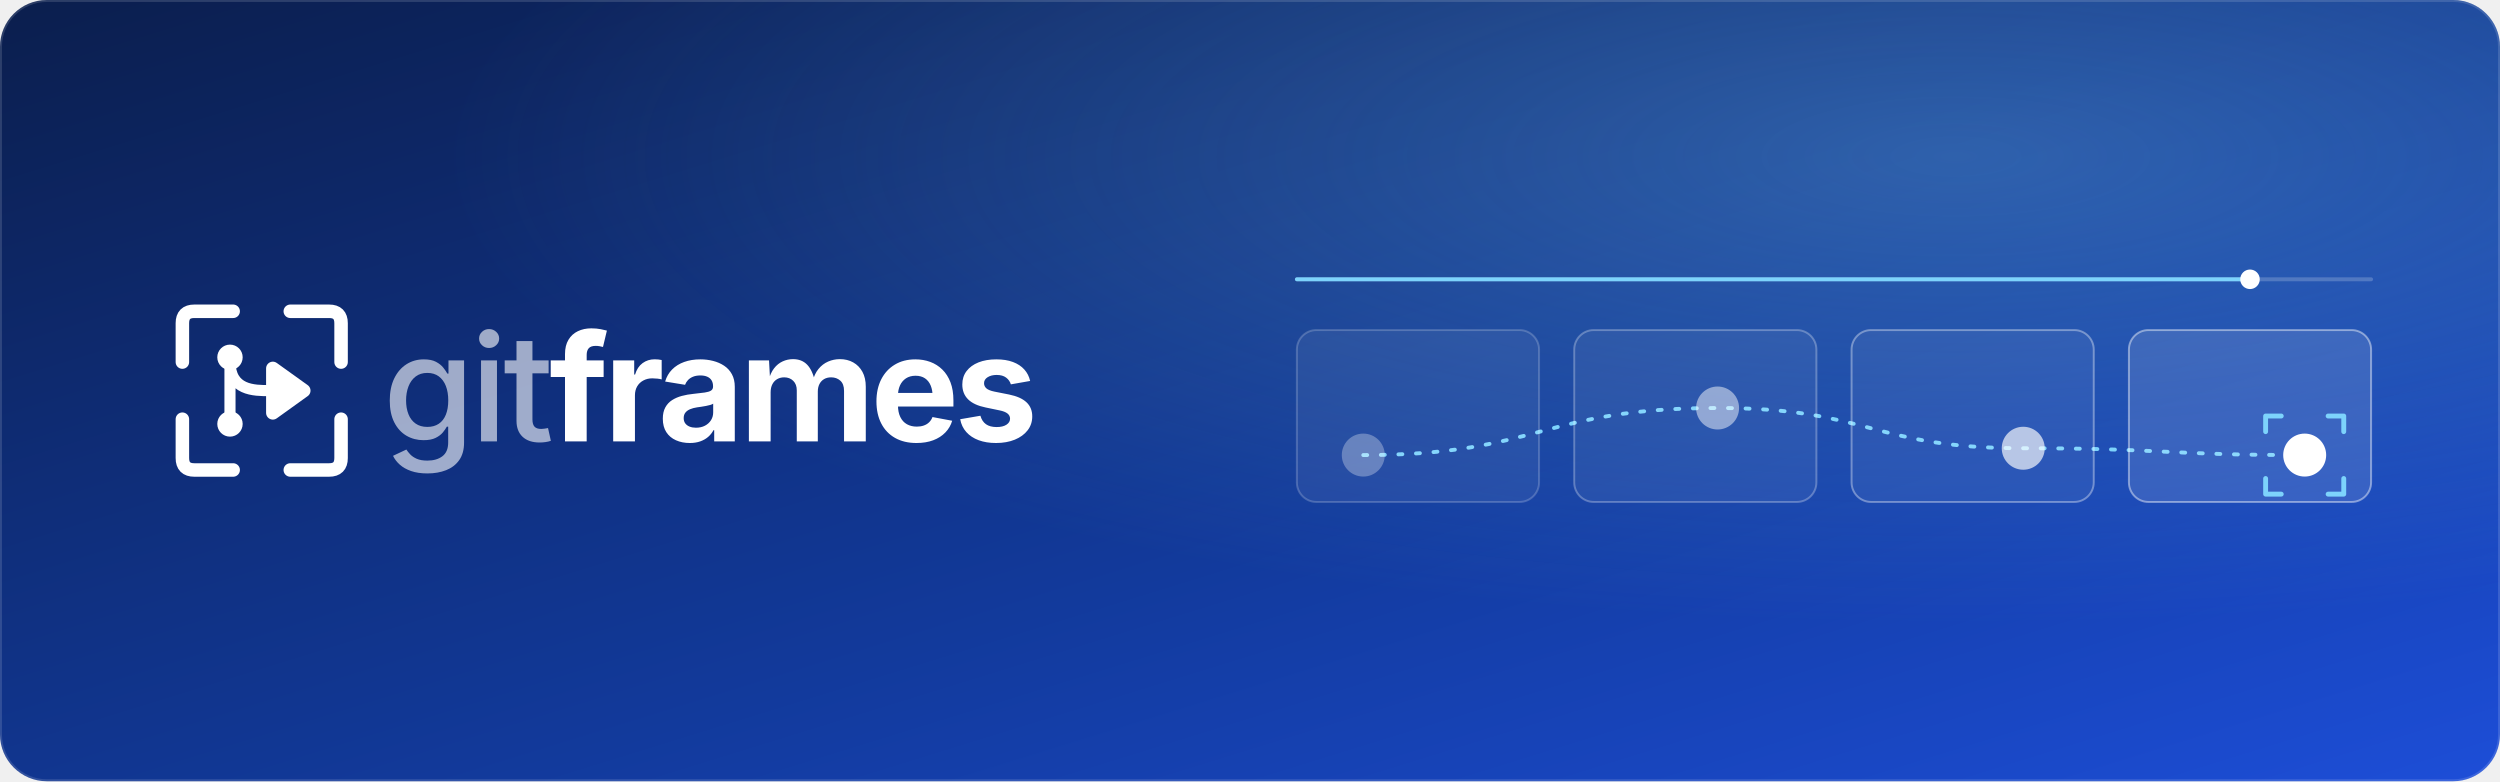
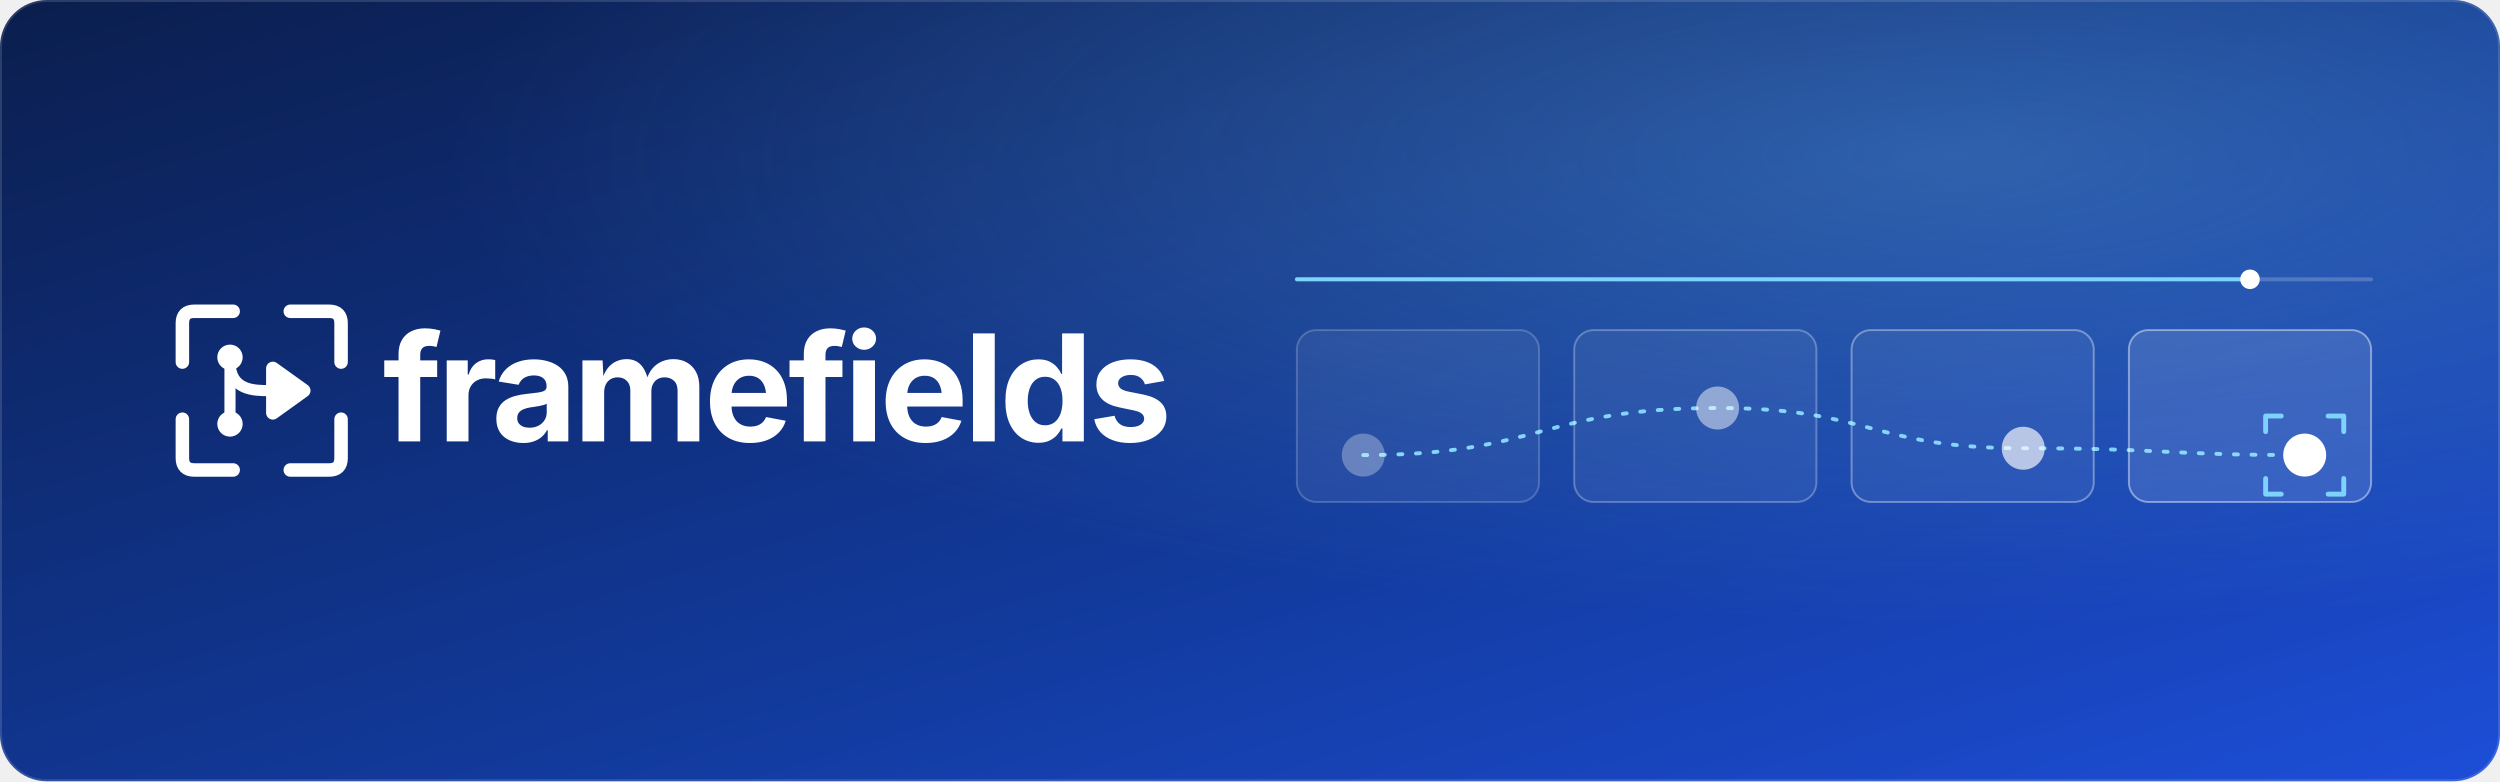
<svg xmlns="http://www.w3.org/2000/svg" width="1280" height="400" viewBox="0 0 1280 400">
  <defs>
    <linearGradient id="banner-bg" x1="0" y1="0" x2="1" y2="1">
      <stop offset="0" stop-color="#0B1E4D" />
      <stop offset="0.6" stop-color="#123A9C" />
      <stop offset="1" stop-color="#1D4ED8" />
    </linearGradient>
    <radialGradient id="banner-glow" cx="0.78" cy="0.2" r="0.6">
      <stop offset="0" stop-color="#7DD3FC" stop-opacity="0.28" />
      <stop offset="1" stop-color="#7DD3FC" stop-opacity="0" />
    </radialGradient>
  </defs>
  <rect width="1280" height="400" rx="24" fill="url(#banner-bg)" />
  <rect width="1280" height="400" rx="24" fill="url(#banner-glow)" />
  <rect x="0.5" y="0.5" width="1279" height="399" rx="23.5" fill="none" stroke="#FFFFFF" stroke-opacity="0.14" />
  <g transform="translate(82 148)">
    <path d="M 37.38 11.38 L 17.47 11.38 Q 11.38 11.38 11.38 17.47 L 11.38 37.38 M 66.63 11.38 L 86.53 11.38 Q 92.63 11.38 92.63 17.47 L 92.63 37.38 M 37.38 92.63 L 17.47 92.63 Q 11.38 92.63 11.38 86.53 L 11.38 66.63 M 66.63 92.63 L 86.53 92.63 Q 92.63 92.63 92.63 86.53 L 92.63 66.63" fill="none" stroke="#FFFFFF" stroke-width="6.91" stroke-linecap="round" stroke-linejoin="round" />
    <path d="M 35.75 36.97 L 35.75 67.03 M 35.75 36.97 C 35.75 52.00 47.94 52.00 56.06 52.00" fill="none" stroke="#FFFFFF" stroke-width="5.69" stroke-linecap="round" />
    <circle cx="35.75" cy="34.94" r="6.50" fill="#FFFFFF" />
    <circle cx="35.75" cy="69.06" r="6.50" fill="#FFFFFF" />
    <path d="M 57.69 40.63 L 73.53 52.00 L 57.69 63.38 Z" fill="#FFFFFF" stroke="#FFFFFF" stroke-width="6.91" stroke-linejoin="round" />
  </g>
-   <path d="M218.82 242.4Q214.04 242.4 210.51 241.18Q206.98 239.95 204.7 237.91Q202.42 235.87 201.23 233.38L208.06 230.16Q208.8 231.34 210.05 232.66Q211.29 233.98 213.4 234.91Q215.52 235.83 218.82 235.83Q223.57 235.83 226.52 233.59Q229.47 231.34 229.47 226.56L229.47 218.47L228.77 218.47Q228.03 219.84 226.71 221.44Q225.39 223.03 223.03 224.2Q220.68 225.37 216.89 225.37Q211.99 225.37 208.08 223.07Q204.16 220.77 201.86 216.24Q199.56 211.71 199.56 205.11Q199.56 198.5 201.84 193.77Q204.13 189.04 208.08 186.52Q212.03 183.99 217 183.99Q220.83 183.99 223.22 185.25Q225.61 186.52 226.97 188.24Q228.32 189.97 229.03 191.27L229.62 191.27L229.62 184.51L237.6 184.51L237.6 226.59Q237.6 232.05 235.13 235.56Q232.66 239.06 228.42 240.73Q224.17 242.4 218.82 242.4ZM218.79 218.58Q222.27 218.58 224.67 216.96Q227.06 215.35 228.29 212.29Q229.51 209.23 229.51 205Q229.51 200.8 228.29 197.65Q227.06 194.49 224.67 192.71Q222.27 190.93 218.79 190.93Q215.19 190.93 212.77 192.81Q210.36 194.68 209.14 197.85Q207.91 201.03 207.91 205Q207.91 209.04 209.14 212.1Q210.36 215.16 212.79 216.87Q215.22 218.58 218.79 218.58ZM246.29 226L246.29 184.51L254.45 184.51L254.45 226ZM250.41 178.17Q248.29 178.17 246.79 176.76Q245.29 175.35 245.29 173.34Q245.29 171.3 246.79 169.89Q248.29 168.48 250.41 168.48Q252.52 168.48 254.04 169.89Q255.57 171.3 255.57 173.34Q255.57 175.35 254.04 176.76Q252.52 178.17 250.41 178.17ZM280.89 184.51L280.89 191.15L258.4 191.15L258.4 184.51ZM264.45 174.64L272.61 174.64L272.61 214.79Q272.61 217.28 273.67 218.45Q274.73 219.62 277.14 219.62Q277.77 219.62 278.81 219.47Q279.85 219.32 280.59 219.17L282.04 225.7Q280.74 226.15 279.26 226.35Q277.77 226.56 276.32 226.56Q270.68 226.56 267.57 223.64Q264.45 220.73 264.45 215.46Z" fill="#FFFFFF" fill-opacity="0.6" />
-   <path d="M309.06 184.51L309.06 193.01L281.97 193.01L281.97 184.51ZM289.28 226L289.28 181.32Q289.28 176.9 291.05 173.97Q292.81 171.04 295.85 169.58Q298.89 168.11 302.75 168.11Q305.39 168.11 307.56 168.54Q309.73 168.96 310.73 169.26L308.73 177.65Q308.02 177.46 307.08 177.28Q306.13 177.09 305.02 177.09Q302.49 177.09 301.44 178.3Q300.38 179.5 300.38 181.69L300.38 226ZM313.95 226L313.95 184.51L324.71 184.51L324.71 191.75L325.16 191.75Q326.31 187.89 329 185.92Q331.69 183.96 335.18 183.96Q336.03 183.96 337.03 184.05Q338.04 184.14 338.78 184.33L338.78 194.27Q338.04 194.01 336.63 193.86Q335.22 193.71 333.95 193.71Q331.43 193.71 329.39 194.81Q327.35 195.9 326.22 197.85Q325.09 199.8 325.09 202.4L325.09 226ZM353.16 226.82Q349.23 226.82 346.1 225.42Q342.96 224.03 341.16 221.27Q339.36 218.5 339.36 214.38Q339.36 210.93 340.64 208.6Q341.92 206.26 344.13 204.85Q346.34 203.44 349.14 202.7Q351.94 201.95 355.02 201.66Q358.62 201.29 360.83 200.97Q363.04 200.65 364.06 199.97Q365.08 199.28 365.08 197.95L365.08 197.76Q365.08 195.98 364.33 194.75Q363.59 193.53 362.13 192.88Q360.66 192.23 358.58 192.23Q356.43 192.23 354.83 192.88Q353.24 193.53 352.24 194.61Q351.24 195.68 350.75 197.02L340.55 195.35Q341.62 191.71 344.11 189.19Q346.6 186.66 350.29 185.33Q353.98 183.99 358.62 183.99Q361.96 183.99 365.11 184.79Q368.27 185.59 370.77 187.26Q373.28 188.93 374.74 191.62Q376.21 194.31 376.21 198.06L376.21 226L365.67 226L365.67 220.25L365.3 220.25Q364.3 222.18 362.63 223.64Q360.96 225.11 358.6 225.96Q356.24 226.82 353.16 226.82ZM356.32 218.99Q358.95 218.99 360.94 217.95Q362.92 216.91 364.04 215.13Q365.15 213.35 365.15 211.16L365.15 206.67Q364.67 207.04 363.67 207.33Q362.66 207.63 361.44 207.85Q360.22 208.08 359.03 208.26Q357.84 208.45 356.91 208.56Q354.87 208.86 353.31 209.52Q351.75 210.19 350.9 211.29Q350.05 212.38 350.05 214.09Q350.05 215.68 350.86 216.78Q351.68 217.87 353.09 218.43Q354.5 218.99 356.32 218.99ZM383.43 226L383.43 184.51L393.74 184.51L394.3 194.83L393.48 194.83Q394.45 191.01 396.32 188.59Q398.19 186.18 400.72 185.03Q403.24 183.88 406.02 183.88Q410.52 183.88 413.26 186.72Q416.01 189.56 417.31 195.5L416.01 195.5Q416.93 191.53 419.03 188.95Q421.13 186.37 424 185.12Q426.88 183.88 430.03 183.88Q433.86 183.88 436.84 185.55Q439.83 187.22 441.56 190.36Q443.28 193.49 443.28 198.02L443.28 226L432.15 226L432.15 200.13Q432.15 196.61 430.24 194.9Q428.33 193.2 425.54 193.2Q423.47 193.2 421.93 194.1Q420.39 195.01 419.55 196.65Q418.72 198.28 418.72 200.47L418.72 226L407.95 226L407.95 199.84Q407.95 196.79 406.15 195Q404.35 193.2 401.5 193.2Q399.53 193.2 397.95 194.09Q396.38 194.98 395.47 196.7Q394.56 198.43 394.56 200.91L394.56 226ZM469.23 226.82Q462.88 226.82 458.28 224.22Q453.68 221.62 451.21 216.83Q448.74 212.05 448.74 205.48Q448.74 199.06 451.19 194.23Q453.64 189.41 458.13 186.7Q462.62 183.99 468.67 183.99Q472.75 183.99 476.28 185.29Q479.8 186.59 482.47 189.21Q485.14 191.82 486.65 195.76Q488.15 199.69 488.15 205.03L488.15 208.15L453.31 208.15L453.31 201.17L482.7 201.17L477.5 203.03Q477.5 199.8 476.52 197.41Q475.53 195.01 473.59 193.7Q471.64 192.38 468.78 192.38Q465.89 192.38 463.86 193.71Q461.84 195.05 460.8 197.33Q459.76 199.62 459.76 202.55L459.76 207.48Q459.76 211.08 460.97 213.53Q462.17 215.98 464.35 217.21Q466.52 218.43 469.41 218.43Q471.38 218.43 472.97 217.87Q474.57 217.32 475.7 216.22Q476.83 215.13 477.43 213.53L487.52 215.42Q486.52 218.84 484.03 221.42Q481.55 224 477.82 225.41Q474.09 226.82 469.23 226.82ZM509.95 226.82Q504.94 226.82 501.08 225.39Q497.22 223.96 494.77 221.23Q492.32 218.5 491.62 214.64L501.97 212.86Q502.79 215.76 504.83 217.21Q506.87 218.65 510.29 218.65Q513.48 218.65 515.31 217.45Q517.15 216.24 517.15 214.38Q517.15 212.75 515.83 211.71Q514.52 210.67 511.81 210.12L504.65 208.63Q498.63 207.41 495.66 204.46Q492.7 201.51 492.7 196.87Q492.7 192.86 494.89 189.99Q497.07 187.11 500.97 185.55Q504.87 183.99 510.14 183.99Q515.04 183.99 518.64 185.35Q522.24 186.7 524.46 189.19Q526.69 191.67 527.43 195.05L517.56 196.79Q516.93 194.68 515.13 193.33Q513.33 191.97 510.29 191.97Q507.54 191.97 505.68 193.12Q503.83 194.27 503.83 196.2Q503.83 197.76 505.03 198.84Q506.24 199.91 509.17 200.51L516.63 201.99Q522.64 203.21 525.57 205.98Q528.51 208.74 528.51 213.2Q528.51 217.28 526.13 220.34Q523.76 223.4 519.58 225.11Q515.41 226.82 509.95 226.82Z" fill="#FFFFFF" />
+   <path d="M223.83 184.51L223.83 193.01L196.74 193.01L196.74 184.51ZM204.05 226L204.05 181.32Q204.05 176.9 205.82 173.97Q207.58 171.04 210.62 169.58Q213.66 168.11 217.52 168.11Q220.16 168.11 222.33 168.54Q224.5 168.96 225.5 169.26L223.5 177.65Q222.79 177.46 221.85 177.28Q220.9 177.09 219.79 177.09Q217.26 177.09 216.21 178.3Q215.15 179.5 215.15 181.69L215.15 226ZM228.72 226L228.72 184.51L239.48 184.51L239.48 191.75L239.93 191.75Q241.08 187.89 243.77 185.92Q246.46 183.96 249.95 183.96Q250.8 183.96 251.81 184.05Q252.81 184.14 253.55 184.33L253.55 194.27Q252.81 194.01 251.4 193.86Q249.99 193.71 248.73 193.71Q246.2 193.71 244.16 194.81Q242.12 195.9 240.99 197.85Q239.86 199.8 239.86 202.4L239.86 226ZM267.94 226.82Q264 226.82 260.87 225.42Q257.73 224.03 255.93 221.27Q254.13 218.5 254.13 214.38Q254.13 210.93 255.41 208.6Q256.69 206.26 258.9 204.85Q261.11 203.44 263.91 202.7Q266.71 201.95 269.79 201.66Q273.39 201.29 275.6 200.97Q277.81 200.65 278.83 199.97Q279.85 199.28 279.85 197.95L279.85 197.76Q279.85 195.98 279.1 194.75Q278.36 193.53 276.9 192.88Q275.43 192.23 273.35 192.23Q271.2 192.23 269.6 192.88Q268.01 193.53 267.01 194.61Q266.01 195.68 265.52 197.02L255.32 195.35Q256.39 191.71 258.88 189.19Q261.37 186.66 265.06 185.33Q268.75 183.99 273.39 183.99Q276.73 183.99 279.88 184.79Q283.04 185.59 285.54 187.26Q288.05 188.93 289.51 191.62Q290.98 194.31 290.98 198.06L290.98 226L280.44 226L280.44 220.25L280.07 220.25Q279.07 222.18 277.4 223.64Q275.73 225.11 273.37 225.96Q271.02 226.82 267.94 226.82ZM271.09 218.99Q273.72 218.99 275.71 217.95Q277.69 216.91 278.81 215.13Q279.92 213.35 279.92 211.16L279.92 206.67Q279.44 207.04 278.44 207.33Q277.44 207.63 276.21 207.85Q274.99 208.08 273.8 208.26Q272.61 208.45 271.68 208.56Q269.64 208.86 268.08 209.52Q266.52 210.19 265.67 211.29Q264.82 212.38 264.82 214.09Q264.82 215.68 265.63 216.78Q266.45 217.87 267.86 218.43Q269.27 218.99 271.09 218.99ZM298.2 226L298.2 184.51L308.51 184.51L309.07 194.83L308.25 194.83Q309.22 191.01 311.09 188.59Q312.97 186.18 315.49 185.03Q318.01 183.88 320.8 183.88Q325.29 183.88 328.03 186.72Q330.78 189.56 332.08 195.5L330.78 195.5Q331.71 191.53 333.8 188.95Q335.9 186.37 338.77 185.12Q341.65 183.88 344.8 183.88Q348.63 183.88 351.61 185.55Q354.6 187.22 356.33 190.36Q358.05 193.49 358.05 198.02L358.05 226L346.92 226L346.92 200.13Q346.92 196.61 345.01 194.9Q343.1 193.2 340.31 193.2Q338.24 193.2 336.7 194.1Q335.16 195.01 334.32 196.65Q333.49 198.28 333.49 200.47L333.49 226L322.72 226L322.72 199.84Q322.72 196.79 320.93 195Q319.13 193.2 316.27 193.2Q314.3 193.2 312.72 194.09Q311.15 194.98 310.24 196.7Q309.33 198.43 309.33 200.91L309.33 226ZM384 226.82Q377.65 226.82 373.05 224.22Q368.45 221.62 365.98 216.83Q363.51 212.05 363.51 205.48Q363.51 199.06 365.96 194.23Q368.41 189.41 372.9 186.7Q377.39 183.99 383.44 183.99Q387.52 183.99 391.05 185.29Q394.57 186.59 397.24 189.21Q399.92 191.82 401.42 195.76Q402.92 199.69 402.92 205.03L402.92 208.15L368.08 208.15L368.08 201.17L397.47 201.17L392.27 203.03Q392.27 199.8 391.29 197.41Q390.3 195.01 388.36 193.7Q386.41 192.38 383.55 192.38Q380.66 192.38 378.63 193.71Q376.61 195.05 375.57 197.33Q374.53 199.62 374.53 202.55L374.53 207.48Q374.53 211.08 375.74 213.53Q376.94 215.98 379.12 217.21Q381.29 218.43 384.18 218.43Q386.15 218.43 387.74 217.87Q389.34 217.32 390.47 216.22Q391.6 215.13 392.2 213.53L402.29 215.42Q401.29 218.84 398.8 221.42Q396.32 224 392.59 225.41Q388.86 226.82 384 226.82ZM431.33 184.51L431.33 193.01L404.24 193.01L404.24 184.51ZM411.55 226L411.55 181.32Q411.55 176.9 413.31 173.97Q415.07 171.04 418.12 169.58Q421.16 168.11 425.02 168.11Q427.65 168.11 429.82 168.54Q432 168.96 433 169.26L430.99 177.65Q430.29 177.46 429.34 177.28Q428.4 177.09 427.28 177.09Q424.76 177.09 423.7 178.3Q422.64 179.5 422.64 181.69L422.64 226ZM436.86 226L436.86 184.51L447.99 184.51L447.99 226ZM442.43 179.09Q439.9 179.09 438.12 177.42Q436.34 175.75 436.34 173.38Q436.34 171 438.12 169.33Q439.9 167.66 442.43 167.66Q444.95 167.66 446.75 169.32Q448.55 170.97 448.55 173.38Q448.55 175.75 446.75 177.42Q444.95 179.09 442.43 179.09ZM473.93 226.82Q467.59 226.82 462.98 224.22Q458.38 221.62 455.91 216.83Q453.45 212.05 453.45 205.48Q453.45 199.06 455.9 194.23Q458.34 189.41 462.84 186.7Q467.33 183.99 473.37 183.99Q477.46 183.99 480.98 185.29Q484.51 186.59 487.18 189.21Q489.85 191.82 491.35 195.76Q492.86 199.69 492.86 205.03L492.86 208.15L458.01 208.15L458.01 201.17L487.4 201.17L482.21 203.03Q482.21 199.8 481.22 197.41Q480.24 195.01 478.29 193.7Q476.34 192.38 473.49 192.38Q470.59 192.38 468.57 193.71Q466.55 195.05 465.51 197.33Q464.47 199.62 464.47 202.55L464.47 207.48Q464.47 211.08 465.67 213.53Q466.88 215.98 469.05 217.21Q471.22 218.43 474.12 218.43Q476.08 218.43 477.68 217.87Q479.27 217.32 480.41 216.22Q481.54 215.13 482.13 213.53L492.23 215.42Q491.22 218.84 488.74 221.42Q486.25 224 482.52 225.41Q478.79 226.82 473.93 226.82ZM509.31 170.71L509.31 226L498.18 226L498.18 170.71ZM531.65 226.71Q526.9 226.71 523.06 224.24Q519.22 221.77 516.99 217Q514.77 212.23 514.77 205.33Q514.77 198.24 517.07 193.49Q519.37 188.74 523.19 186.37Q527.01 183.99 531.62 183.99Q535.14 183.99 537.48 185.18Q539.82 186.37 541.26 188.11Q542.71 189.86 543.42 191.49L543.79 191.49L543.79 170.71L554.92 170.71L554.92 226L543.97 226L543.97 219.36L543.42 219.36Q542.67 221.03 541.21 222.72Q539.74 224.4 537.4 225.55Q535.07 226.71 531.65 226.71ZM535.1 217.76Q537.92 217.76 539.93 216.2Q541.93 214.64 542.97 211.84Q544.01 209.04 544.01 205.29Q544.01 201.51 542.99 198.74Q541.97 195.98 539.96 194.44Q537.96 192.9 535.1 192.9Q532.17 192.9 530.19 194.49Q528.2 196.09 527.2 198.87Q526.2 201.66 526.2 205.29Q526.2 208.93 527.22 211.75Q528.24 214.57 530.22 216.17Q532.21 217.76 535.1 217.76ZM578.61 226.82Q573.6 226.82 569.74 225.39Q565.88 223.96 563.43 221.23Q560.98 218.5 560.27 214.64L570.63 212.86Q571.44 215.76 573.48 217.21Q575.53 218.65 578.94 218.65Q582.13 218.65 583.97 217.45Q585.81 216.24 585.81 214.38Q585.81 212.75 584.49 211.71Q583.17 210.67 580.46 210.12L573.3 208.63Q567.29 207.41 564.32 204.46Q561.35 201.51 561.35 196.87Q561.35 192.86 563.54 189.99Q565.73 187.11 569.63 185.55Q573.52 183.99 578.79 183.99Q583.69 183.99 587.29 185.35Q590.89 186.7 593.12 189.19Q595.34 191.67 596.08 195.05L586.21 196.79Q585.58 194.68 583.78 193.33Q581.98 191.97 578.94 191.97Q576.19 191.97 574.34 193.12Q572.48 194.27 572.48 196.2Q572.48 197.76 573.69 198.84Q574.9 199.91 577.83 200.51L585.29 201.99Q591.3 203.21 594.23 205.98Q597.16 208.74 597.16 213.2Q597.16 217.28 594.79 220.34Q592.41 223.4 588.24 225.11Q584.06 226.82 578.61 226.82Z" fill="#FFFFFF" />
  <line x1="664" y1="143" x2="1214" y2="143" stroke="#FFFFFF" stroke-opacity="0.2" stroke-width="2" stroke-linecap="round" />
  <line x1="664" y1="143" x2="1152" y2="143" stroke="#7DD3FC" stroke-width="2" stroke-linecap="round" />
  <circle cx="1152" cy="143" r="5" fill="#FFFFFF" />
  <path d="M 698.0 233.0 C 788.7 233.0 788.7 208.9 879.4 208.9 C 957.7 208.9 957.7 229.5 1035.9 229.5 C 1108.0 229.5 1108.0 233.0 1180.0 233.0" fill="none" stroke="#7DD3FC" stroke-width="2" stroke-dasharray="2 7" stroke-linecap="round" />
  <rect x="664" y="169" width="124" height="88" rx="10" fill="#FFFFFF" fill-opacity="0.06" stroke="#FFFFFF" stroke-opacity="0.2" />
  <circle cx="698.0" cy="233.0" r="11" fill="#FFFFFF" fill-opacity="0.3" />
  <rect x="806" y="169" width="124" height="88" rx="10" fill="#FFFFFF" fill-opacity="0.06" stroke="#FFFFFF" stroke-opacity="0.28" />
  <circle cx="879.4" cy="208.9" r="11" fill="#FFFFFF" fill-opacity="0.48" />
  <rect x="948" y="169" width="124" height="88" rx="10" fill="#FFFFFF" fill-opacity="0.06" stroke="#FFFFFF" stroke-opacity="0.36" />
  <circle cx="1035.9" cy="229.5" r="11" fill="#FFFFFF" fill-opacity="0.66" />
  <rect x="1090" y="169" width="124" height="88" rx="10" fill="#FFFFFF" fill-opacity="0.12" stroke="#FFFFFF" stroke-opacity="0.44" />
  <circle cx="1180.0" cy="233.0" r="11" fill="#FFFFFF" fill-opacity="1" />
  <path d="M 1160.0 221.0 L 1160.0 213.0 L 1168.0 213.0 M 1200.0 221.0 L 1200.0 213.0 L 1192.0 213.0 M 1160.0 245.0 L 1160.0 253.0 L 1168.0 253.0 M 1200.0 245.0 L 1200.0 253.0 L 1192.0 253.0" fill="none" stroke="#7DD3FC" stroke-width="2.5" stroke-linecap="round" stroke-linejoin="round" />
</svg>
